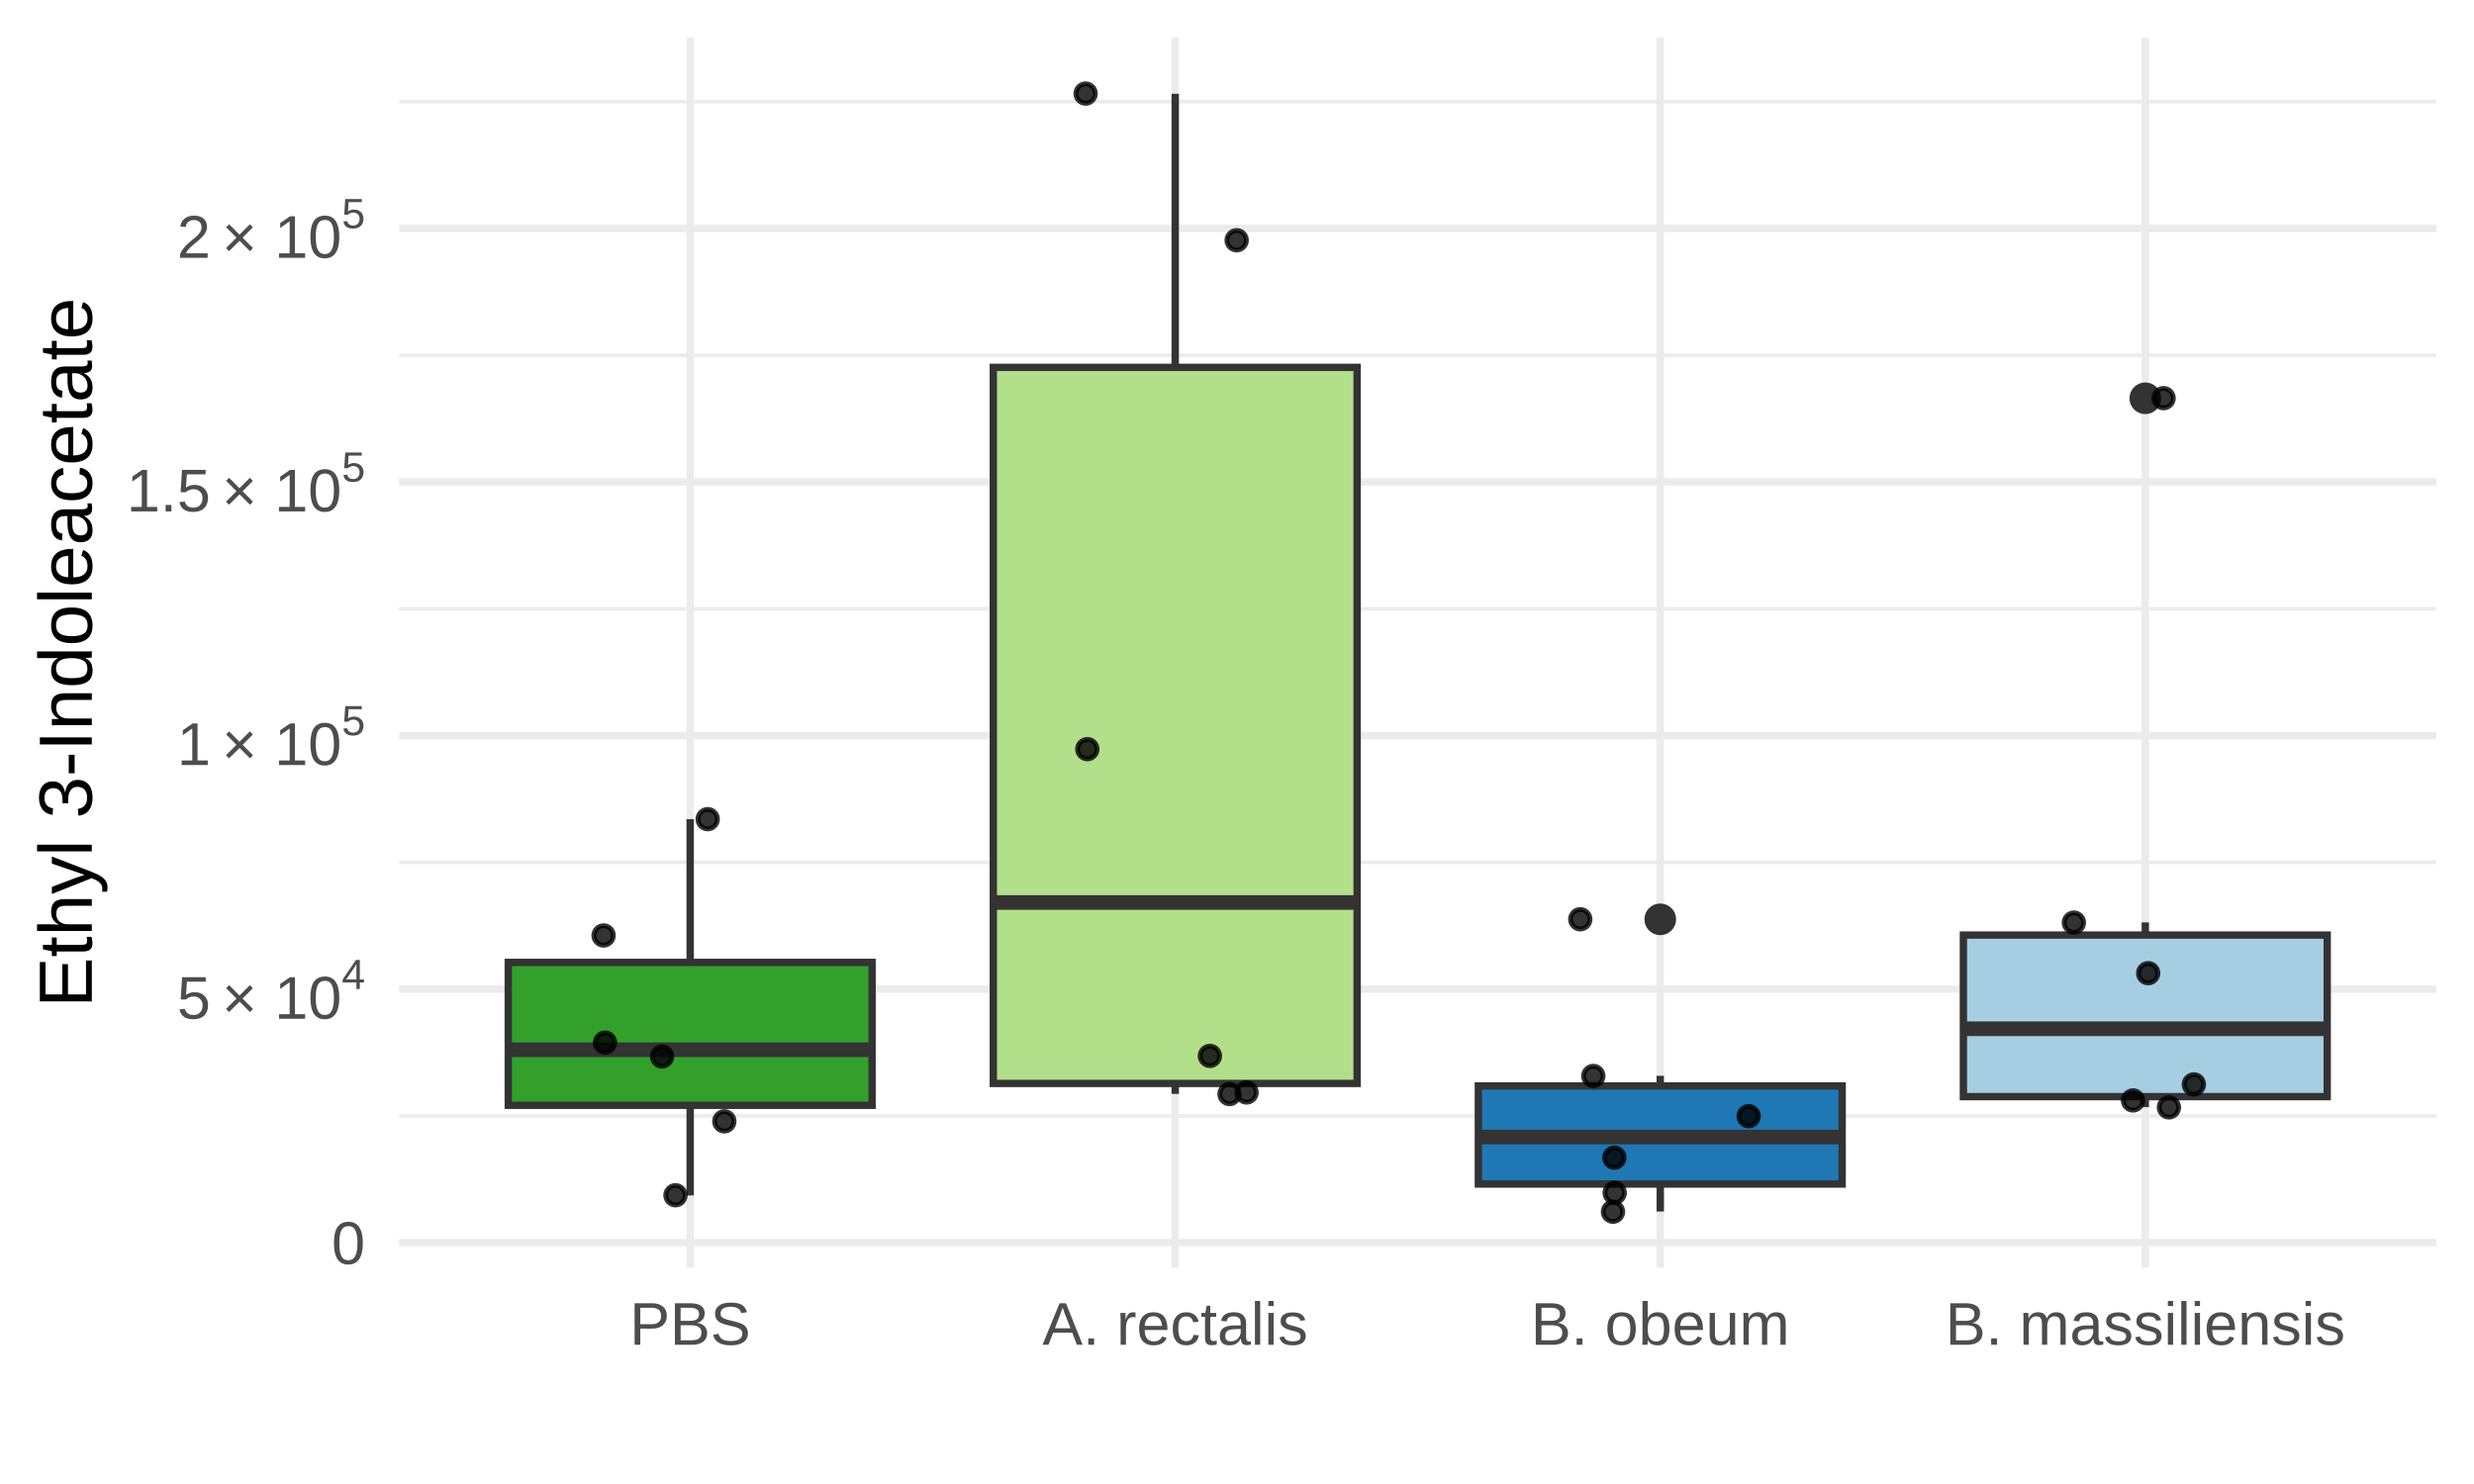
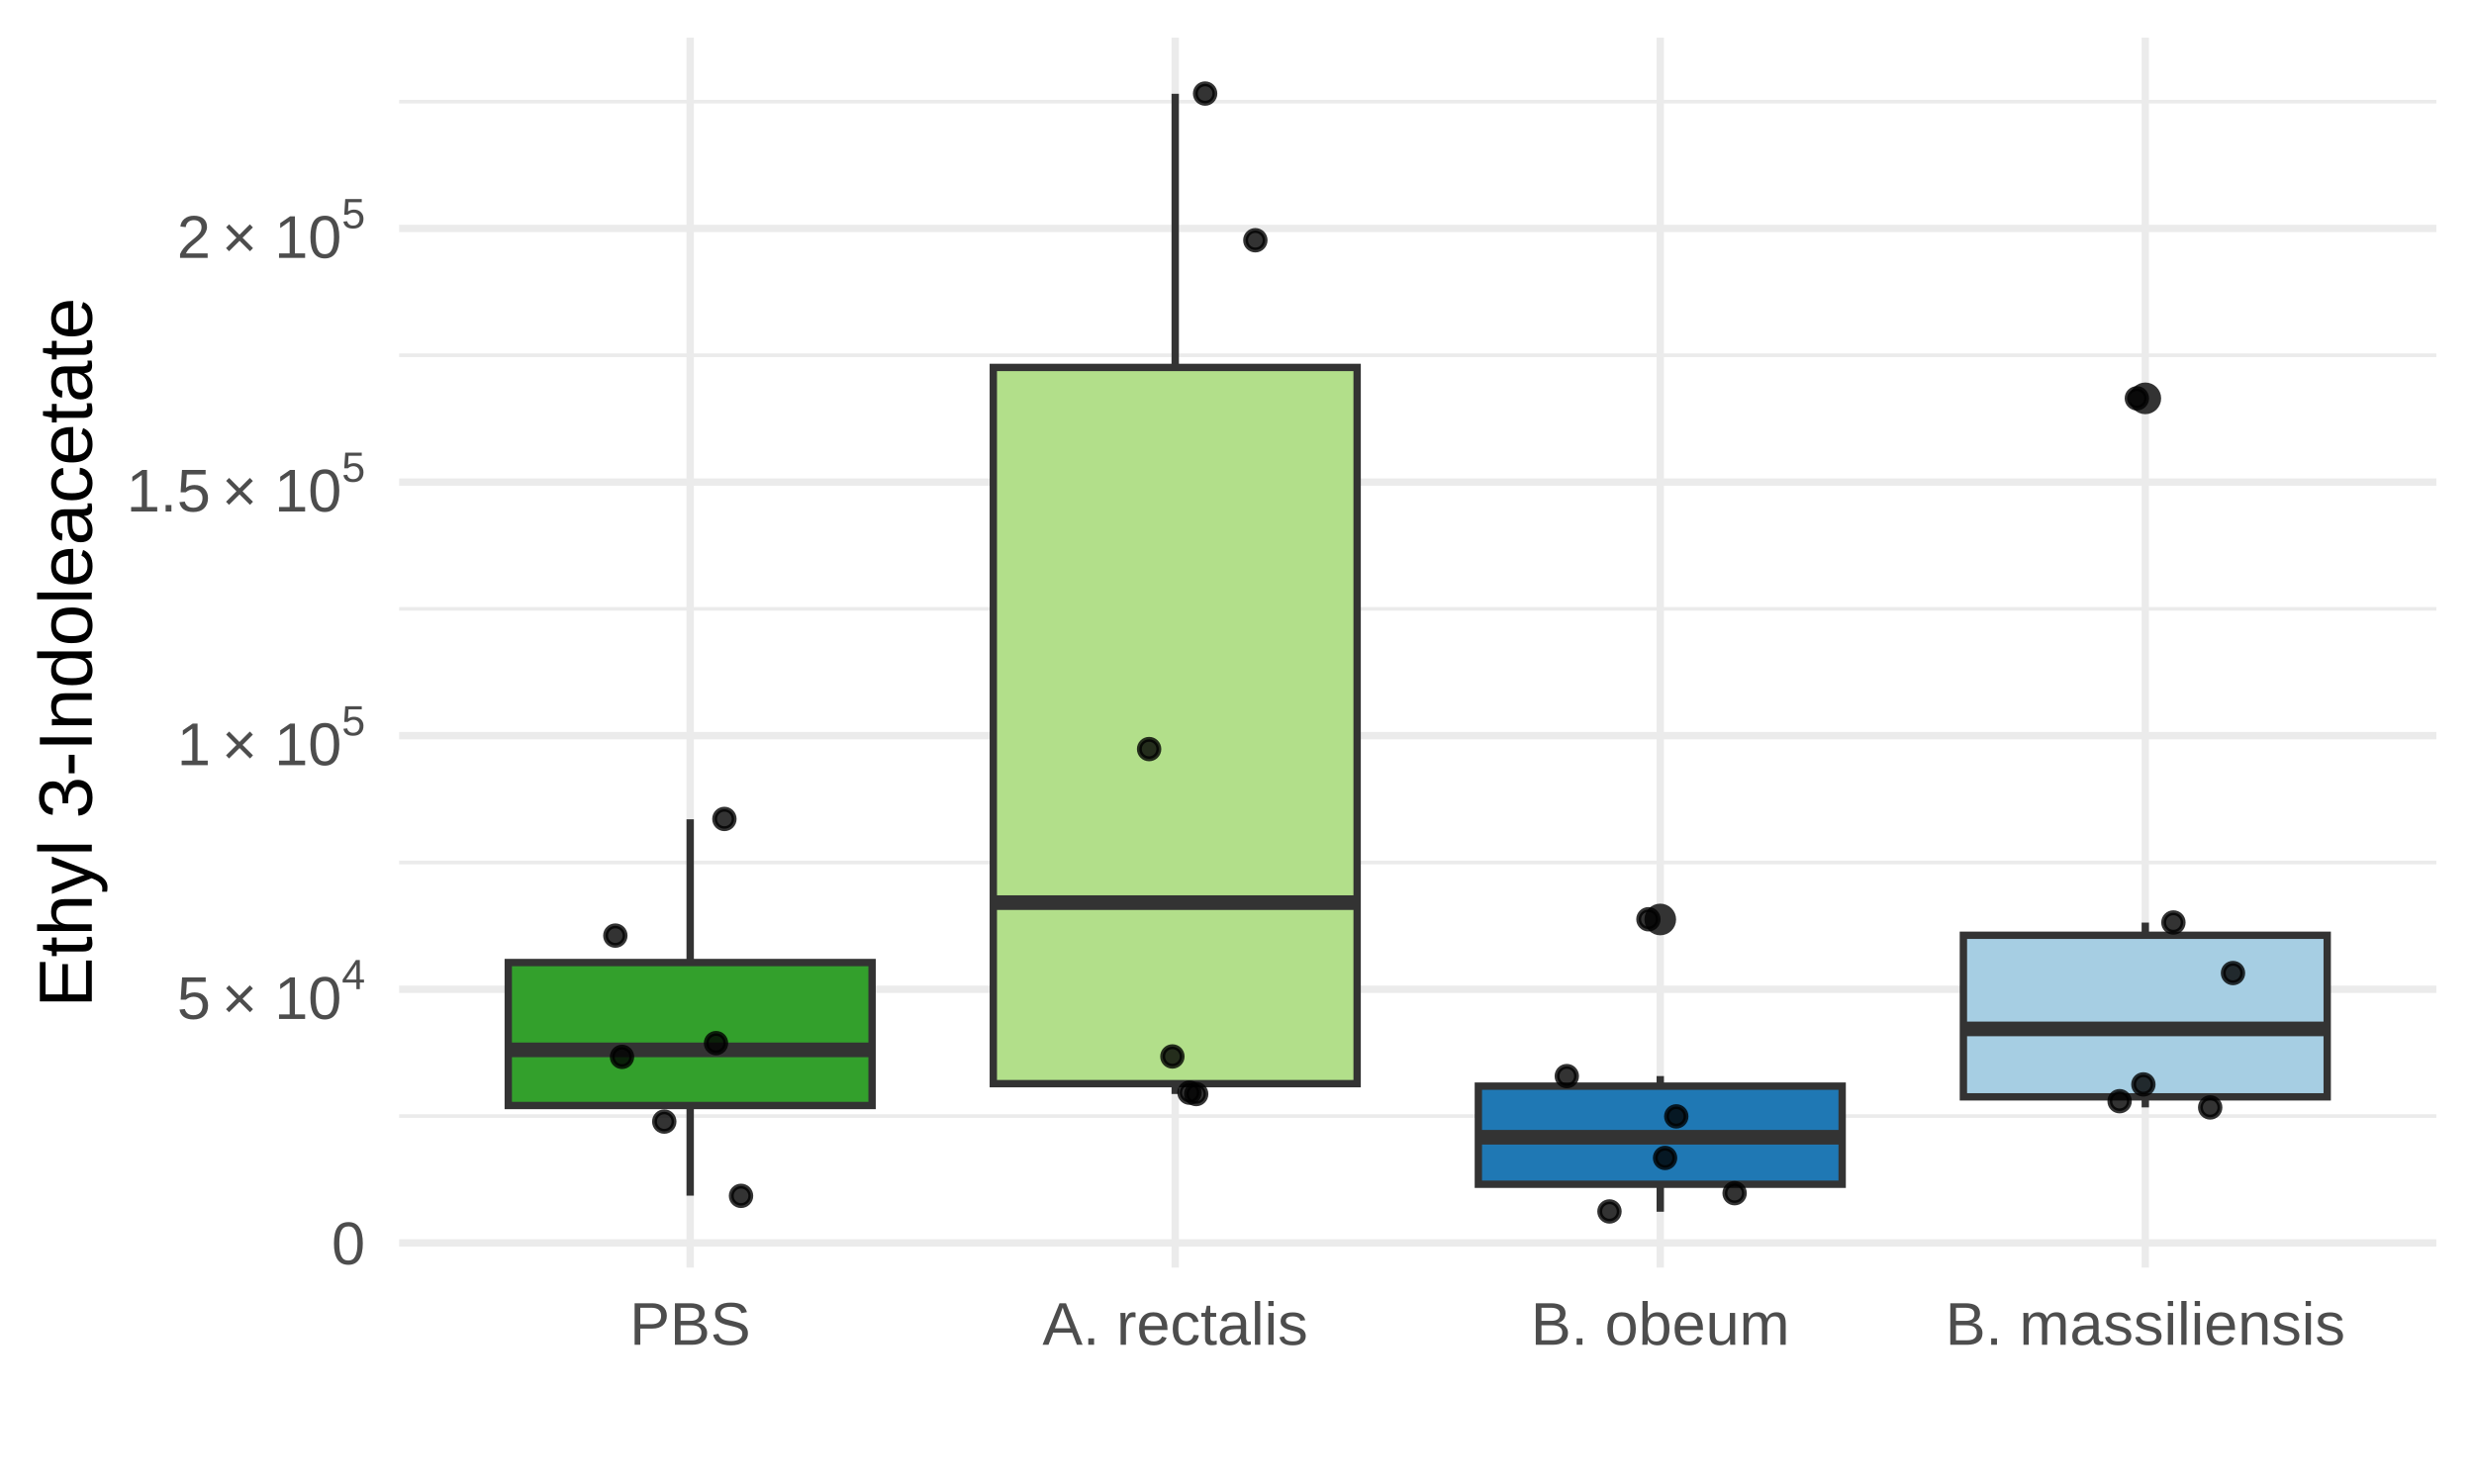
<svg xmlns="http://www.w3.org/2000/svg" class="svglite" width="360.00pt" height="216.00pt" viewBox="0 0 360.00 216.00">
  <defs>
    <style type="text/css">
    .svglite line, .svglite polyline, .svglite polygon, .svglite path, .svglite rect, .svglite circle {
      fill: none;
      stroke: #000000;
      stroke-linecap: round;
      stroke-linejoin: round;
      stroke-miterlimit: 10.00;
    }
    .svglite text {
      white-space: pre;
    }
  </style>
  </defs>
  <rect width="100%" height="100%" style="stroke: none; fill: none;" />
  <defs>
    <clipPath id="cpMC4wMHwzNjAuMDB8MC4wMHwyMTYuMDA=">
      <rect x="0.00" y="0.00" width="360.00" height="216.00" />
    </clipPath>
  </defs>
  <g clip-path="url(#cpMC4wMHwzNjAuMDB8MC4wMHwyMTYuMDA=)">
</g>
  <defs>
    <clipPath id="cpNTguMDh8MzU0LjUyfDUuNDh8MTg0LjUw">
      <rect x="58.08" y="5.48" width="296.44" height="179.02" />
    </clipPath>
  </defs>
  <g clip-path="url(#cpNTguMDh8MzU0LjUyfDUuNDh8MTg0LjUw)">
-     <polyline points="58.08,162.42 354.52,162.42 " style="stroke-width: 0.53; stroke: #EBEBEB; stroke-linecap: butt;" />
-     <polyline points="58.08,125.51 354.52,125.51 " style="stroke-width: 0.53; stroke: #EBEBEB; stroke-linecap: butt;" />
-     <polyline points="58.08,88.61 354.52,88.61 " style="stroke-width: 0.53; stroke: #EBEBEB; stroke-linecap: butt;" />
-     <polyline points="58.08,51.70 354.52,51.70 " style="stroke-width: 0.53; stroke: #EBEBEB; stroke-linecap: butt;" />
-     <polyline points="58.08,14.79 354.52,14.79 " style="stroke-width: 0.53; stroke: #EBEBEB; stroke-linecap: butt;" />
-     <polyline points="58.08,180.87 354.52,180.87 " style="stroke-width: 1.07; stroke: #EBEBEB; stroke-linecap: butt;" />
-     <polyline points="58.08,143.97 354.52,143.97 " style="stroke-width: 1.07; stroke: #EBEBEB; stroke-linecap: butt;" />
-     <polyline points="58.08,107.06 354.52,107.06 " style="stroke-width: 1.07; stroke: #EBEBEB; stroke-linecap: butt;" />
-     <polyline points="58.08,70.15 354.52,70.15 " style="stroke-width: 1.07; stroke: #EBEBEB; stroke-linecap: butt;" />
-     <polyline points="58.08,33.24 354.52,33.24 " style="stroke-width: 1.07; stroke: #EBEBEB; stroke-linecap: butt;" />
+     <polyline points="58.08,162.45 354.52,162.45 " style="stroke-width: 0.53; stroke: #EBEBEB; stroke-linecap: butt;" />
+     <polyline points="58.08,125.54 354.52,125.54 " style="stroke-width: 0.53; stroke: #EBEBEB; stroke-linecap: butt;" />
+     <polyline points="58.08,88.62 354.52,88.62 " style="stroke-width: 0.53; stroke: #EBEBEB; stroke-linecap: butt;" />
+     <polyline points="58.08,51.71 354.52,51.71 " style="stroke-width: 0.53; stroke: #EBEBEB; stroke-linecap: butt;" />
+     <polyline points="58.08,14.80 354.52,14.80 " style="stroke-width: 0.53; stroke: #EBEBEB; stroke-linecap: butt;" />
+     <polyline points="58.08,180.91 354.52,180.91 " style="stroke-width: 1.07; stroke: #EBEBEB; stroke-linecap: butt;" />
+     <polyline points="58.08,143.99 354.52,143.99 " style="stroke-width: 1.07; stroke: #EBEBEB; stroke-linecap: butt;" />
+     <polyline points="58.08,107.08 354.52,107.08 " style="stroke-width: 1.07; stroke: #EBEBEB; stroke-linecap: butt;" />
+     <polyline points="58.08,70.17 354.52,70.17 " style="stroke-width: 1.07; stroke: #EBEBEB; stroke-linecap: butt;" />
+     <polyline points="58.08,33.25 354.52,33.25 " style="stroke-width: 1.07; stroke: #EBEBEB; stroke-linecap: butt;" />
    <polyline points="100.43,184.50 100.43,5.48 " style="stroke-width: 1.07; stroke: #EBEBEB; stroke-linecap: butt;" />
    <polyline points="171.01,184.50 171.01,5.48 " style="stroke-width: 1.07; stroke: #EBEBEB; stroke-linecap: butt;" />
    <polyline points="241.59,184.50 241.59,5.48 " style="stroke-width: 1.07; stroke: #EBEBEB; stroke-linecap: butt;" />
    <polyline points="312.17,184.50 312.17,5.48 " style="stroke-width: 1.07; stroke: #EBEBEB; stroke-linecap: butt;" />
-     <line x1="100.43" y1="140.08" x2="100.43" y2="119.23" style="stroke-width: 1.07; stroke: #333333; stroke-linecap: butt;" />
-     <line x1="100.43" y1="160.88" x2="100.43" y2="174.00" style="stroke-width: 1.07; stroke: #333333; stroke-linecap: butt;" />
-     <polygon points="73.96,140.08 73.96,160.88 126.90,160.88 126.90,140.08 73.96,140.08 " style="stroke-width: 1.07; stroke: #333333; stroke-linecap: butt; stroke-linejoin: miter; fill: #33A02C;" />
-     <line x1="73.96" y1="152.79" x2="126.90" y2="152.79" style="stroke-width: 2.13; stroke: #333333; stroke-linecap: butt; stroke-linejoin: miter;" />
-     <line x1="171.01" y1="53.47" x2="171.01" y2="13.65" style="stroke-width: 1.07; stroke: #333333; stroke-linecap: butt;" />
-     <line x1="171.01" y1="157.70" x2="171.01" y2="159.22" style="stroke-width: 1.07; stroke: #333333; stroke-linecap: butt;" />
-     <polygon points="144.54,53.47 144.54,157.70 197.48,157.70 197.48,53.47 144.54,53.47 " style="stroke-width: 1.07; stroke: #333333; stroke-linecap: butt; stroke-linejoin: miter; fill: #B2DF8A;" />
-     <line x1="144.54" y1="131.36" x2="197.48" y2="131.36" style="stroke-width: 2.13; stroke: #333333; stroke-linecap: butt; stroke-linejoin: miter;" />
-     <circle cx="241.59" cy="133.81" r="1.95" style="stroke-width: 0.71; stroke: #333333; fill: #333333;" />
-     <line x1="241.59" y1="158.06" x2="241.59" y2="156.59" style="stroke-width: 1.07; stroke: #333333; stroke-linecap: butt;" />
-     <line x1="241.59" y1="172.34" x2="241.59" y2="176.34" style="stroke-width: 1.07; stroke: #333333; stroke-linecap: butt;" />
-     <polygon points="215.12,158.06 215.12,172.34 268.06,172.34 268.06,158.06 215.12,158.06 " style="stroke-width: 1.07; stroke: #333333; stroke-linecap: butt; stroke-linejoin: miter; fill: #1F78B4;" />
-     <line x1="215.12" y1="165.50" x2="268.06" y2="165.50" style="stroke-width: 2.13; stroke: #333333; stroke-linecap: butt; stroke-linejoin: miter;" />
-     <circle cx="312.17" cy="57.97" r="1.95" style="stroke-width: 0.71; stroke: #333333; fill: #333333;" />
-     <line x1="312.17" y1="136.10" x2="312.17" y2="134.26" style="stroke-width: 1.07; stroke: #333333; stroke-linecap: butt;" />
-     <line x1="312.17" y1="159.62" x2="312.17" y2="161.15" style="stroke-width: 1.07; stroke: #333333; stroke-linecap: butt;" />
-     <polygon points="285.70,136.10 285.70,159.62 338.64,159.62 338.64,136.10 285.70,136.10 " style="stroke-width: 1.07; stroke: #333333; stroke-linecap: butt; stroke-linejoin: miter; fill: #A6CEE3;" />
-     <line x1="285.70" y1="149.74" x2="338.64" y2="149.74" style="stroke-width: 2.13; stroke: #333333; stroke-linecap: butt; stroke-linejoin: miter;" />
-     <circle cx="234.71" cy="176.37" r="1.42" style="stroke-width: 0.71; stroke: #000000; stroke-opacity: 0.80; fill: #000000; fill-opacity: 0.80;" />
-     <circle cx="254.45" cy="162.46" r="1.42" style="stroke-width: 0.71; stroke: #000000; stroke-opacity: 0.80; fill: #000000; fill-opacity: 0.80;" />
-     <circle cx="319.24" cy="157.84" r="1.42" style="stroke-width: 0.71; stroke: #000000; stroke-opacity: 0.80; fill: #000000; fill-opacity: 0.80;" />
-     <circle cx="179.95" cy="34.97" r="1.42" style="stroke-width: 0.71; stroke: #000000; stroke-opacity: 0.80; fill: #000000; fill-opacity: 0.80;" />
-     <circle cx="158.22" cy="109.04" r="1.42" style="stroke-width: 0.71; stroke: #000000; stroke-opacity: 0.80; fill: #000000; fill-opacity: 0.80;" />
-     <circle cx="105.40" cy="163.21" r="1.42" style="stroke-width: 0.71; stroke: #000000; stroke-opacity: 0.80; fill: #000000; fill-opacity: 0.80;" />
-     <circle cx="98.29" cy="173.97" r="1.42" style="stroke-width: 0.71; stroke: #000000; stroke-opacity: 0.80; fill: #000000; fill-opacity: 0.80;" />
-     <circle cx="310.38" cy="160.17" r="1.42" style="stroke-width: 0.71; stroke: #000000; stroke-opacity: 0.80; fill: #000000; fill-opacity: 0.80;" />
-     <circle cx="234.96" cy="173.62" r="1.42" style="stroke-width: 0.71; stroke: #000000; stroke-opacity: 0.80; fill: #000000; fill-opacity: 0.80;" />
-     <circle cx="229.95" cy="133.80" r="1.42" style="stroke-width: 0.71; stroke: #000000; stroke-opacity: 0.80; fill: #000000; fill-opacity: 0.80;" />
-     <circle cx="314.83" cy="57.95" r="1.42" style="stroke-width: 0.71; stroke: #000000; stroke-opacity: 0.80; fill: #000000; fill-opacity: 0.80;" />
-     <circle cx="178.91" cy="159.24" r="1.42" style="stroke-width: 0.71; stroke: #000000; stroke-opacity: 0.80; fill: #000000; fill-opacity: 0.80;" />
-     <circle cx="157.97" cy="13.62" r="1.42" style="stroke-width: 0.71; stroke: #000000; stroke-opacity: 0.80; fill: #000000; fill-opacity: 0.80;" />
-     <circle cx="102.98" cy="119.23" r="1.42" style="stroke-width: 0.71; stroke: #000000; stroke-opacity: 0.80; fill: #000000; fill-opacity: 0.80;" />
-     <circle cx="96.34" cy="153.77" r="1.42" style="stroke-width: 0.71; stroke: #000000; stroke-opacity: 0.80; fill: #000000; fill-opacity: 0.80;" />
-     <circle cx="301.78" cy="134.29" r="1.42" style="stroke-width: 0.71; stroke: #000000; stroke-opacity: 0.80; fill: #000000; fill-opacity: 0.80;" />
-     <circle cx="234.91" cy="168.50" r="1.42" style="stroke-width: 0.71; stroke: #000000; stroke-opacity: 0.80; fill: #000000; fill-opacity: 0.80;" />
-     <circle cx="231.85" cy="156.61" r="1.42" style="stroke-width: 0.71; stroke: #000000; stroke-opacity: 0.80; fill: #000000; fill-opacity: 0.80;" />
-     <circle cx="312.59" cy="141.65" r="1.42" style="stroke-width: 0.71; stroke: #000000; stroke-opacity: 0.80; fill: #000000; fill-opacity: 0.80;" />
-     <circle cx="181.39" cy="159.01" r="1.42" style="stroke-width: 0.71; stroke: #000000; stroke-opacity: 0.80; fill: #000000; fill-opacity: 0.80;" />
-     <circle cx="176.06" cy="153.69" r="1.42" style="stroke-width: 0.71; stroke: #000000; stroke-opacity: 0.80; fill: #000000; fill-opacity: 0.80;" />
-     <circle cx="87.83" cy="136.16" r="1.42" style="stroke-width: 0.71; stroke: #000000; stroke-opacity: 0.80; fill: #000000; fill-opacity: 0.80;" />
-     <circle cx="88.04" cy="151.76" r="1.42" style="stroke-width: 0.71; stroke: #000000; stroke-opacity: 0.80; fill: #000000; fill-opacity: 0.80;" />
-     <circle cx="315.61" cy="161.18" r="1.42" style="stroke-width: 0.71; stroke: #000000; stroke-opacity: 0.80; fill: #000000; fill-opacity: 0.80;" />
+     <line x1="100.43" y1="140.10" x2="100.43" y2="119.25" style="stroke-width: 1.07; stroke: #333333; stroke-linecap: butt;" />
+     <line x1="100.43" y1="160.91" x2="100.43" y2="174.03" style="stroke-width: 1.07; stroke: #333333; stroke-linecap: butt;" />
+     <polygon points="73.96,140.10 73.96,160.91 126.90,160.91 126.90,140.10 73.96,140.10 " style="stroke-width: 1.07; stroke: #333333; stroke-linecap: butt; stroke-linejoin: miter; fill: #33A02C;" />
+     <line x1="73.96" y1="152.81" x2="126.90" y2="152.81" style="stroke-width: 2.13; stroke: #333333; stroke-linecap: butt; stroke-linejoin: miter;" />
+     <line x1="171.01" y1="53.48" x2="171.01" y2="13.65" style="stroke-width: 1.07; stroke: #333333; stroke-linecap: butt;" />
+     <line x1="171.01" y1="157.73" x2="171.01" y2="159.24" style="stroke-width: 1.07; stroke: #333333; stroke-linecap: butt;" />
+     <polygon points="144.54,53.48 144.54,157.73 197.48,157.73 197.48,53.48 144.54,53.48 " style="stroke-width: 1.07; stroke: #333333; stroke-linecap: butt; stroke-linejoin: miter; fill: #B2DF8A;" />
+     <line x1="144.54" y1="131.38" x2="197.48" y2="131.38" style="stroke-width: 2.13; stroke: #333333; stroke-linecap: butt; stroke-linejoin: miter;" />
+     <circle cx="241.59" cy="133.83" r="1.95" style="stroke-width: 0.71; stroke: #333333; fill: #333333;" />
+     <line x1="241.59" y1="158.09" x2="241.59" y2="156.62" style="stroke-width: 1.07; stroke: #333333; stroke-linecap: butt;" />
+     <line x1="241.59" y1="172.37" x2="241.59" y2="176.37" style="stroke-width: 1.07; stroke: #333333; stroke-linecap: butt;" />
+     <polygon points="215.12,158.09 215.12,172.37 268.06,172.37 268.06,158.09 215.12,158.09 " style="stroke-width: 1.07; stroke: #333333; stroke-linecap: butt; stroke-linejoin: miter; fill: #1F78B4;" />
+     <line x1="215.12" y1="165.53" x2="268.06" y2="165.53" style="stroke-width: 2.13; stroke: #333333; stroke-linecap: butt; stroke-linejoin: miter;" />
+     <circle cx="312.17" cy="57.98" r="1.95" style="stroke-width: 0.71; stroke: #333333; fill: #333333;" />
+     <line x1="312.17" y1="136.13" x2="312.17" y2="134.28" style="stroke-width: 1.07; stroke: #333333; stroke-linecap: butt;" />
+     <line x1="312.17" y1="159.65" x2="312.17" y2="161.18" style="stroke-width: 1.07; stroke: #333333; stroke-linecap: butt;" />
+     <polygon points="285.70,136.13 285.70,159.65 338.64,159.65 338.64,136.13 285.70,136.13 " style="stroke-width: 1.07; stroke: #333333; stroke-linecap: butt; stroke-linejoin: miter; fill: #A6CEE3;" />
+     <line x1="285.70" y1="149.76" x2="338.64" y2="149.76" style="stroke-width: 2.13; stroke: #333333; stroke-linecap: butt; stroke-linejoin: miter;" />
+     <circle cx="234.20" cy="176.33" r="1.42" style="stroke-width: 0.71; stroke: #000000; stroke-opacity: 0.80; fill: #000000; fill-opacity: 0.80;" />
+     <circle cx="243.92" cy="162.49" r="1.42" style="stroke-width: 0.71; stroke: #000000; stroke-opacity: 0.80; fill: #000000; fill-opacity: 0.80;" />
+     <circle cx="311.89" cy="157.84" r="1.42" style="stroke-width: 0.71; stroke: #000000; stroke-opacity: 0.80; fill: #000000; fill-opacity: 0.80;" />
+     <circle cx="182.67" cy="34.97" r="1.42" style="stroke-width: 0.71; stroke: #000000; stroke-opacity: 0.80; fill: #000000; fill-opacity: 0.80;" />
+     <circle cx="167.21" cy="109.03" r="1.42" style="stroke-width: 0.71; stroke: #000000; stroke-opacity: 0.80; fill: #000000; fill-opacity: 0.80;" />
+     <circle cx="96.66" cy="163.25" r="1.42" style="stroke-width: 0.71; stroke: #000000; stroke-opacity: 0.80; fill: #000000; fill-opacity: 0.80;" />
+     <circle cx="107.83" cy="174.06" r="1.42" style="stroke-width: 0.71; stroke: #000000; stroke-opacity: 0.80; fill: #000000; fill-opacity: 0.80;" />
+     <circle cx="308.43" cy="160.28" r="1.42" style="stroke-width: 0.71; stroke: #000000; stroke-opacity: 0.80; fill: #000000; fill-opacity: 0.80;" />
+     <circle cx="252.41" cy="173.67" r="1.42" style="stroke-width: 0.71; stroke: #000000; stroke-opacity: 0.80; fill: #000000; fill-opacity: 0.80;" />
+     <circle cx="239.87" cy="133.80" r="1.42" style="stroke-width: 0.71; stroke: #000000; stroke-opacity: 0.80; fill: #000000; fill-opacity: 0.80;" />
+     <circle cx="310.94" cy="57.98" r="1.42" style="stroke-width: 0.71; stroke: #000000; stroke-opacity: 0.80; fill: #000000; fill-opacity: 0.80;" />
+     <circle cx="174.06" cy="159.24" r="1.42" style="stroke-width: 0.71; stroke: #000000; stroke-opacity: 0.80; fill: #000000; fill-opacity: 0.80;" />
+     <circle cx="175.36" cy="13.62" r="1.42" style="stroke-width: 0.71; stroke: #000000; stroke-opacity: 0.80; fill: #000000; fill-opacity: 0.80;" />
+     <circle cx="105.41" cy="119.20" r="1.42" style="stroke-width: 0.71; stroke: #000000; stroke-opacity: 0.80; fill: #000000; fill-opacity: 0.80;" />
+     <circle cx="90.51" cy="153.83" r="1.42" style="stroke-width: 0.71; stroke: #000000; stroke-opacity: 0.80; fill: #000000; fill-opacity: 0.80;" />
+     <circle cx="316.26" cy="134.27" r="1.42" style="stroke-width: 0.71; stroke: #000000; stroke-opacity: 0.80; fill: #000000; fill-opacity: 0.80;" />
+     <circle cx="242.29" cy="168.54" r="1.42" style="stroke-width: 0.71; stroke: #000000; stroke-opacity: 0.80; fill: #000000; fill-opacity: 0.80;" />
+     <circle cx="227.99" cy="156.63" r="1.42" style="stroke-width: 0.71; stroke: #000000; stroke-opacity: 0.80; fill: #000000; fill-opacity: 0.80;" />
+     <circle cx="324.93" cy="141.63" r="1.42" style="stroke-width: 0.71; stroke: #000000; stroke-opacity: 0.80; fill: #000000; fill-opacity: 0.80;" />
+     <circle cx="173.09" cy="159.04" r="1.42" style="stroke-width: 0.71; stroke: #000000; stroke-opacity: 0.80; fill: #000000; fill-opacity: 0.80;" />
+     <circle cx="170.60" cy="153.77" r="1.42" style="stroke-width: 0.71; stroke: #000000; stroke-opacity: 0.80; fill: #000000; fill-opacity: 0.80;" />
+     <circle cx="89.54" cy="136.18" r="1.42" style="stroke-width: 0.71; stroke: #000000; stroke-opacity: 0.80; fill: #000000; fill-opacity: 0.80;" />
+     <circle cx="104.19" cy="151.83" r="1.42" style="stroke-width: 0.71; stroke: #000000; stroke-opacity: 0.80; fill: #000000; fill-opacity: 0.80;" />
+     <circle cx="321.61" cy="161.19" r="1.42" style="stroke-width: 0.71; stroke: #000000; stroke-opacity: 0.80; fill: #000000; fill-opacity: 0.80;" />
  </g>
  <g clip-path="url(#cpMC4wMHwzNjAuMDB8MC4wMHwyMTYuMDA=)">
-     <text x="48.25" y="183.98" style="font-size: 8.80px;fill: #4D4D4D; font-family: &quot;Arial&quot;;" textLength="4.90px" lengthAdjust="spacingAndGlyphs">0</text>
-     <text x="25.76" y="148.28" style="font-size: 8.80px;fill: #4D4D4D; font-family: &quot;Arial&quot;;" textLength="4.90px" lengthAdjust="spacingAndGlyphs">5</text>
-     <text x="32.28" y="148.28" style="font-size: 8.80px;fill: #4D4D4D; font-family: &quot;Arial&quot;;" textLength="6.02px" lengthAdjust="spacingAndGlyphs">×</text>
-     <text x="39.93" y="148.28" style="font-size: 8.80px;fill: #4D4D4D; font-family: &quot;Arial&quot;;" textLength="9.79px" lengthAdjust="spacingAndGlyphs">10</text>
-     <text x="49.72" y="143.95" style="font-size: 6.16px;fill: #4D4D4D; font-family: &quot;Arial&quot;;" textLength="3.43px" lengthAdjust="spacingAndGlyphs">4</text>
-     <text x="25.76" y="111.35" style="font-size: 8.80px;fill: #4D4D4D; font-family: &quot;Arial&quot;;" textLength="4.90px" lengthAdjust="spacingAndGlyphs">1</text>
-     <text x="32.28" y="111.35" style="font-size: 8.80px;fill: #4D4D4D; font-family: &quot;Arial&quot;;" textLength="6.02px" lengthAdjust="spacingAndGlyphs">×</text>
-     <text x="39.93" y="111.35" style="font-size: 8.80px;fill: #4D4D4D; font-family: &quot;Arial&quot;;" textLength="9.79px" lengthAdjust="spacingAndGlyphs">10</text>
-     <text x="49.72" y="107.01" style="font-size: 6.16px;fill: #4D4D4D; font-family: &quot;Arial&quot;;" textLength="3.43px" lengthAdjust="spacingAndGlyphs">5</text>
-     <text x="18.41" y="74.44" style="font-size: 8.80px;fill: #4D4D4D; font-family: &quot;Arial&quot;;" textLength="12.24px" lengthAdjust="spacingAndGlyphs">1.5</text>
-     <text x="32.28" y="74.44" style="font-size: 8.80px;fill: #4D4D4D; font-family: &quot;Arial&quot;;" textLength="6.02px" lengthAdjust="spacingAndGlyphs">×</text>
-     <text x="39.93" y="74.44" style="font-size: 8.80px;fill: #4D4D4D; font-family: &quot;Arial&quot;;" textLength="9.79px" lengthAdjust="spacingAndGlyphs">10</text>
-     <text x="49.72" y="70.10" style="font-size: 6.16px;fill: #4D4D4D; font-family: &quot;Arial&quot;;" textLength="3.43px" lengthAdjust="spacingAndGlyphs">5</text>
-     <text x="25.76" y="37.53" style="font-size: 8.80px;fill: #4D4D4D; font-family: &quot;Arial&quot;;" textLength="4.90px" lengthAdjust="spacingAndGlyphs">2</text>
-     <text x="32.28" y="37.53" style="font-size: 8.80px;fill: #4D4D4D; font-family: &quot;Arial&quot;;" textLength="6.02px" lengthAdjust="spacingAndGlyphs">×</text>
-     <text x="39.93" y="37.53" style="font-size: 8.80px;fill: #4D4D4D; font-family: &quot;Arial&quot;;" textLength="9.79px" lengthAdjust="spacingAndGlyphs">10</text>
-     <text x="49.72" y="33.20" style="font-size: 6.16px;fill: #4D4D4D; font-family: &quot;Arial&quot;;" textLength="3.43px" lengthAdjust="spacingAndGlyphs">5</text>
+     <text x="48.25" y="184.02" style="font-size: 8.80px;fill: #4D4D4D; font-family: &quot;Arial&quot;;" textLength="4.90px" lengthAdjust="spacingAndGlyphs">0</text>
+     <text x="25.76" y="148.31" style="font-size: 8.80px;fill: #4D4D4D; font-family: &quot;Arial&quot;;" textLength="4.90px" lengthAdjust="spacingAndGlyphs">5</text>
+     <text x="32.28" y="148.31" style="font-size: 8.80px;fill: #4D4D4D; font-family: &quot;Arial&quot;;" textLength="6.02px" lengthAdjust="spacingAndGlyphs">×</text>
+     <text x="39.93" y="148.31" style="font-size: 8.80px;fill: #4D4D4D; font-family: &quot;Arial&quot;;" textLength="9.79px" lengthAdjust="spacingAndGlyphs">10</text>
+     <text x="49.72" y="143.97" style="font-size: 6.16px;fill: #4D4D4D; font-family: &quot;Arial&quot;;" textLength="3.43px" lengthAdjust="spacingAndGlyphs">4</text>
+     <text x="25.76" y="111.37" style="font-size: 8.80px;fill: #4D4D4D; font-family: &quot;Arial&quot;;" textLength="4.90px" lengthAdjust="spacingAndGlyphs">1</text>
+     <text x="32.28" y="111.37" style="font-size: 8.80px;fill: #4D4D4D; font-family: &quot;Arial&quot;;" textLength="6.02px" lengthAdjust="spacingAndGlyphs">×</text>
+     <text x="39.93" y="111.37" style="font-size: 8.80px;fill: #4D4D4D; font-family: &quot;Arial&quot;;" textLength="9.79px" lengthAdjust="spacingAndGlyphs">10</text>
+     <text x="49.72" y="107.03" style="font-size: 6.16px;fill: #4D4D4D; font-family: &quot;Arial&quot;;" textLength="3.43px" lengthAdjust="spacingAndGlyphs">5</text>
+     <text x="18.41" y="74.45" style="font-size: 8.80px;fill: #4D4D4D; font-family: &quot;Arial&quot;;" textLength="12.24px" lengthAdjust="spacingAndGlyphs">1.5</text>
+     <text x="32.28" y="74.45" style="font-size: 8.80px;fill: #4D4D4D; font-family: &quot;Arial&quot;;" textLength="6.02px" lengthAdjust="spacingAndGlyphs">×</text>
+     <text x="39.93" y="74.45" style="font-size: 8.80px;fill: #4D4D4D; font-family: &quot;Arial&quot;;" textLength="9.79px" lengthAdjust="spacingAndGlyphs">10</text>
+     <text x="49.72" y="70.12" style="font-size: 6.16px;fill: #4D4D4D; font-family: &quot;Arial&quot;;" textLength="3.43px" lengthAdjust="spacingAndGlyphs">5</text>
+     <text x="25.76" y="37.54" style="font-size: 8.80px;fill: #4D4D4D; font-family: &quot;Arial&quot;;" textLength="4.90px" lengthAdjust="spacingAndGlyphs">2</text>
+     <text x="32.28" y="37.54" style="font-size: 8.80px;fill: #4D4D4D; font-family: &quot;Arial&quot;;" textLength="6.02px" lengthAdjust="spacingAndGlyphs">×</text>
+     <text x="39.93" y="37.54" style="font-size: 8.80px;fill: #4D4D4D; font-family: &quot;Arial&quot;;" textLength="9.79px" lengthAdjust="spacingAndGlyphs">10</text>
+     <text x="49.72" y="33.21" style="font-size: 6.16px;fill: #4D4D4D; font-family: &quot;Arial&quot;;" textLength="3.43px" lengthAdjust="spacingAndGlyphs">5</text>
    <text x="100.43" y="195.74" text-anchor="middle" style="font-size: 8.80px;fill: #4D4D4D; font-family: &quot;Arial&quot;;" textLength="17.60px" lengthAdjust="spacingAndGlyphs">PBS</text>
    <text x="171.01" y="195.74" text-anchor="middle" style="font-size: 8.80px;fill: #4D4D4D; font-family: &quot;Arial&quot;;" textLength="38.64px" lengthAdjust="spacingAndGlyphs">A. rectalis</text>
    <text x="241.59" y="195.74" text-anchor="middle" style="font-size: 8.80px;fill: #4D4D4D; font-family: &quot;Arial&quot;;" textLength="37.68px" lengthAdjust="spacingAndGlyphs">B. obeum</text>
    <text x="312.17" y="195.74" text-anchor="middle" style="font-size: 8.80px;fill: #4D4D4D; font-family: &quot;Arial&quot;;" textLength="58.18px" lengthAdjust="spacingAndGlyphs">B. massiliensis</text>
    <text transform="translate(13.36,94.99) rotate(-90)" text-anchor="middle" style="font-size: 11.00px; font-family: &quot;Arial&quot;;" textLength="103.38px" lengthAdjust="spacingAndGlyphs">Ethyl 3-Indoleacetate</text>
  </g>
</svg>
